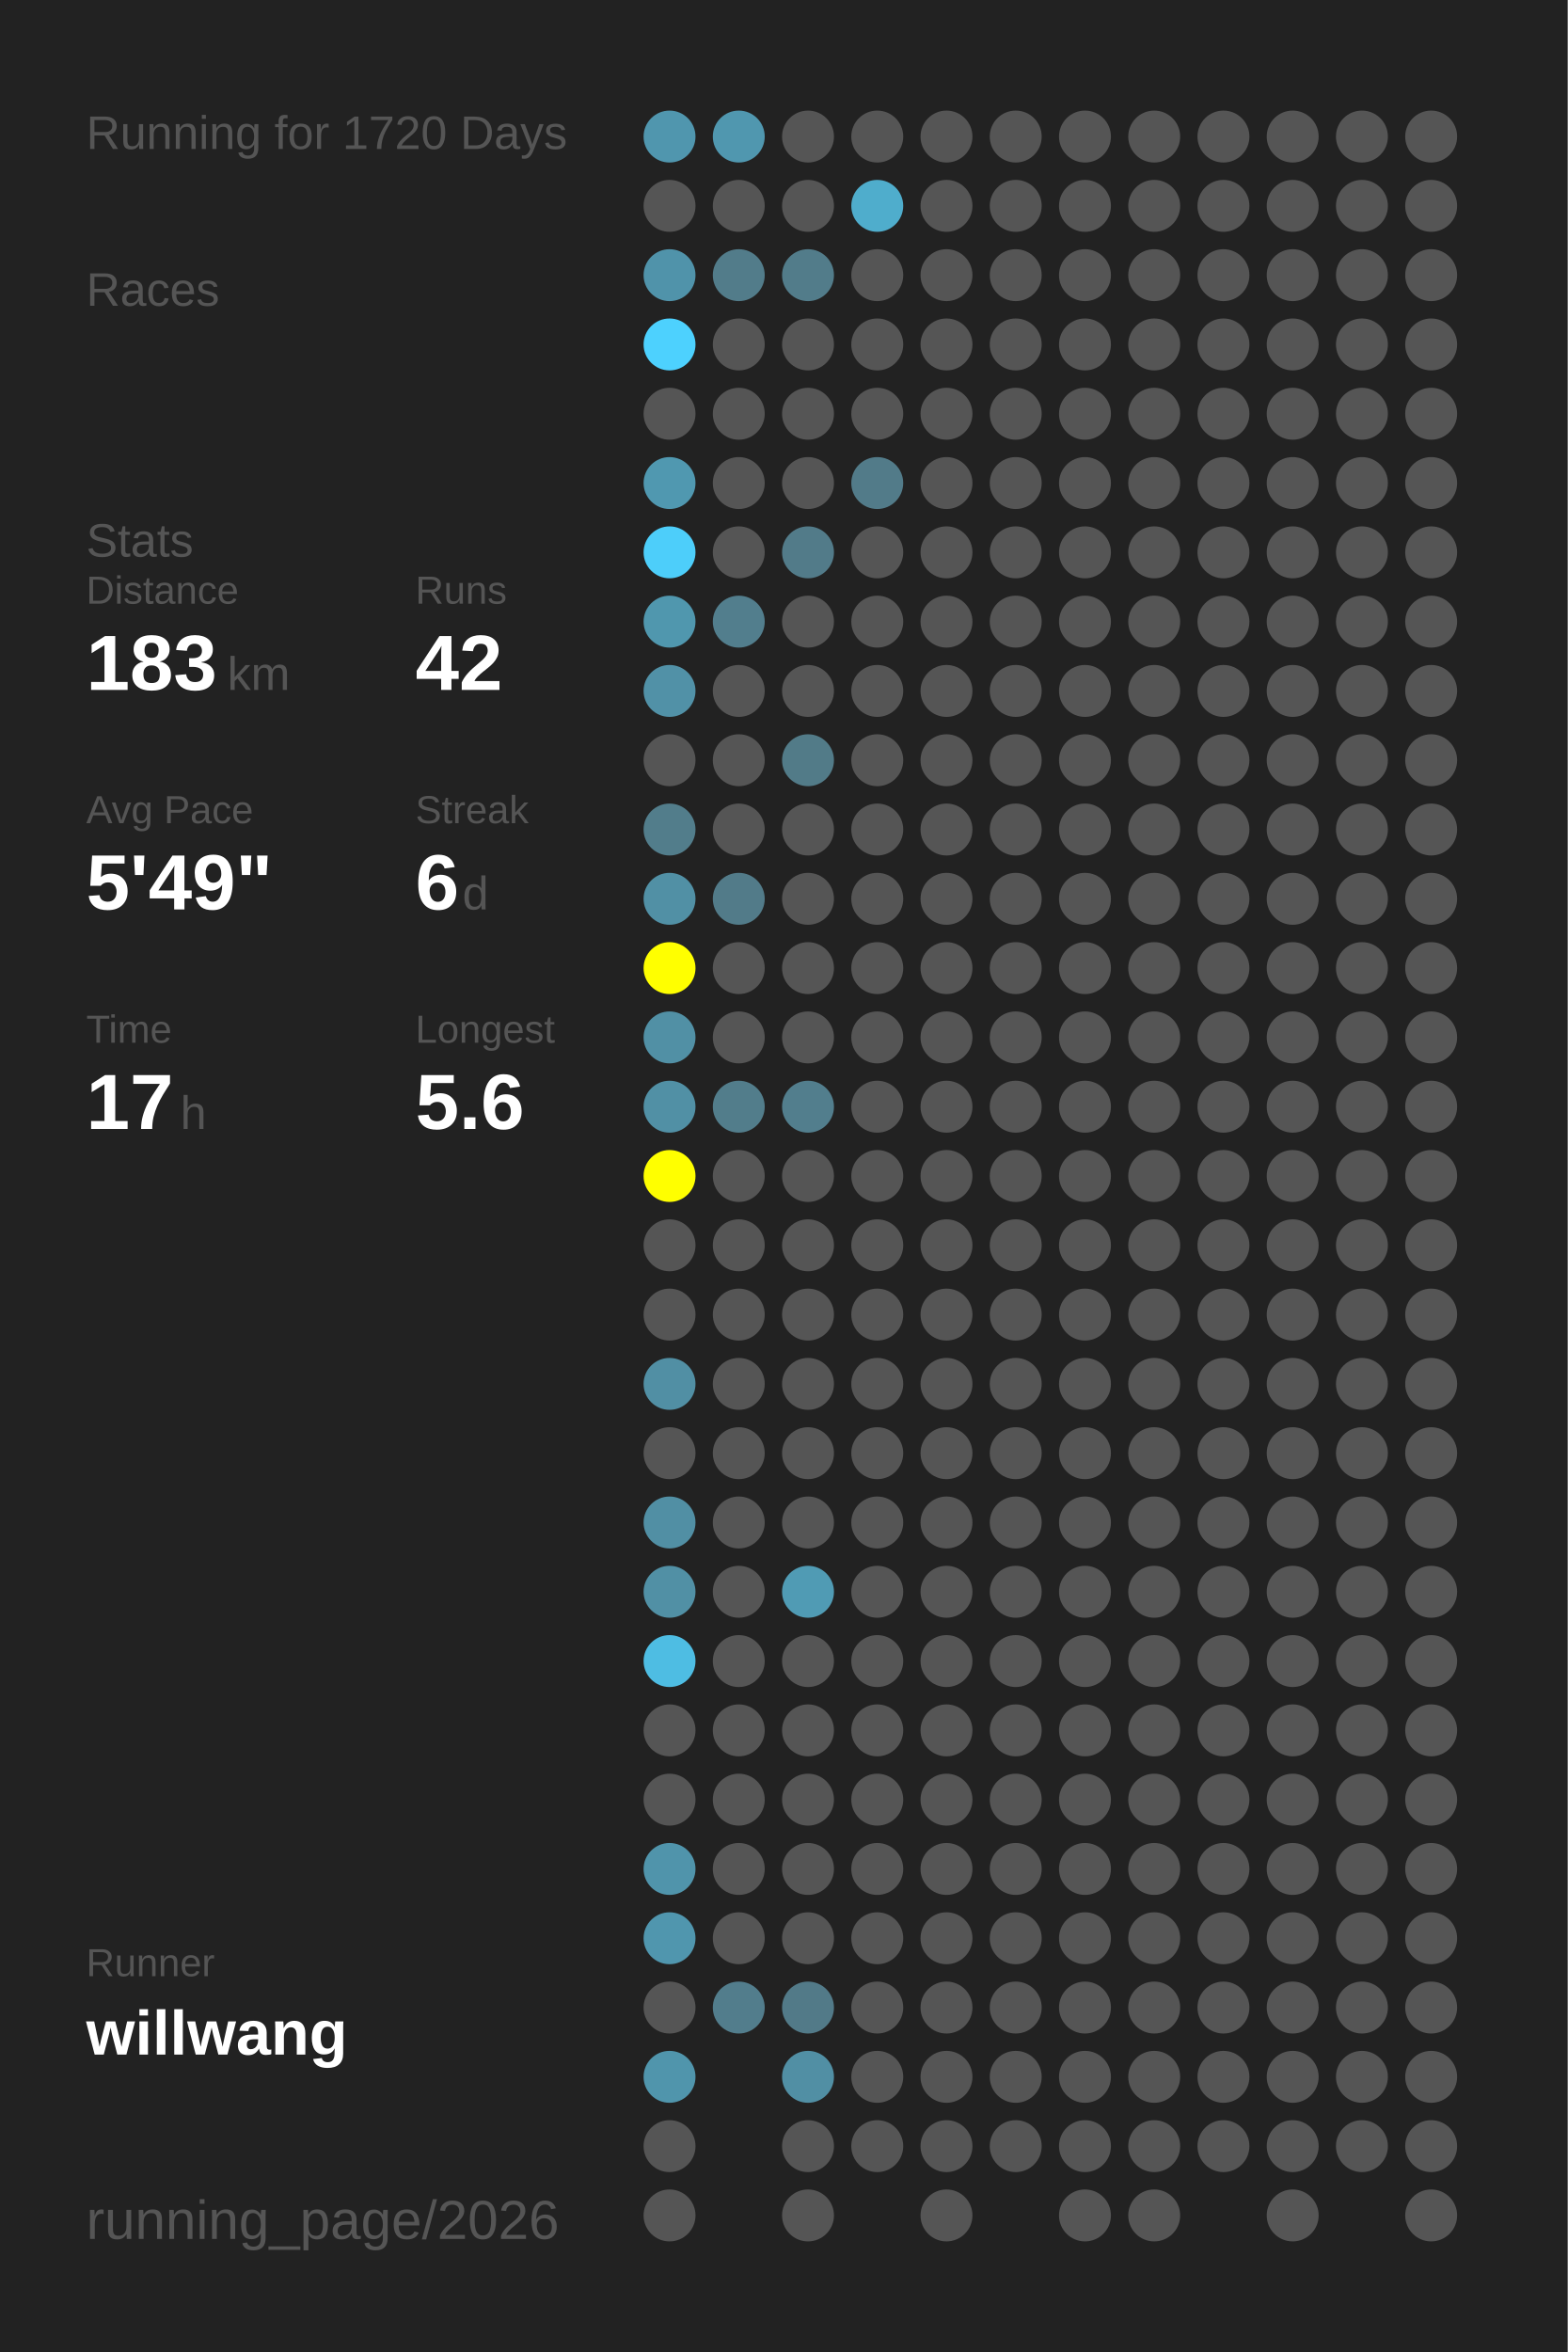
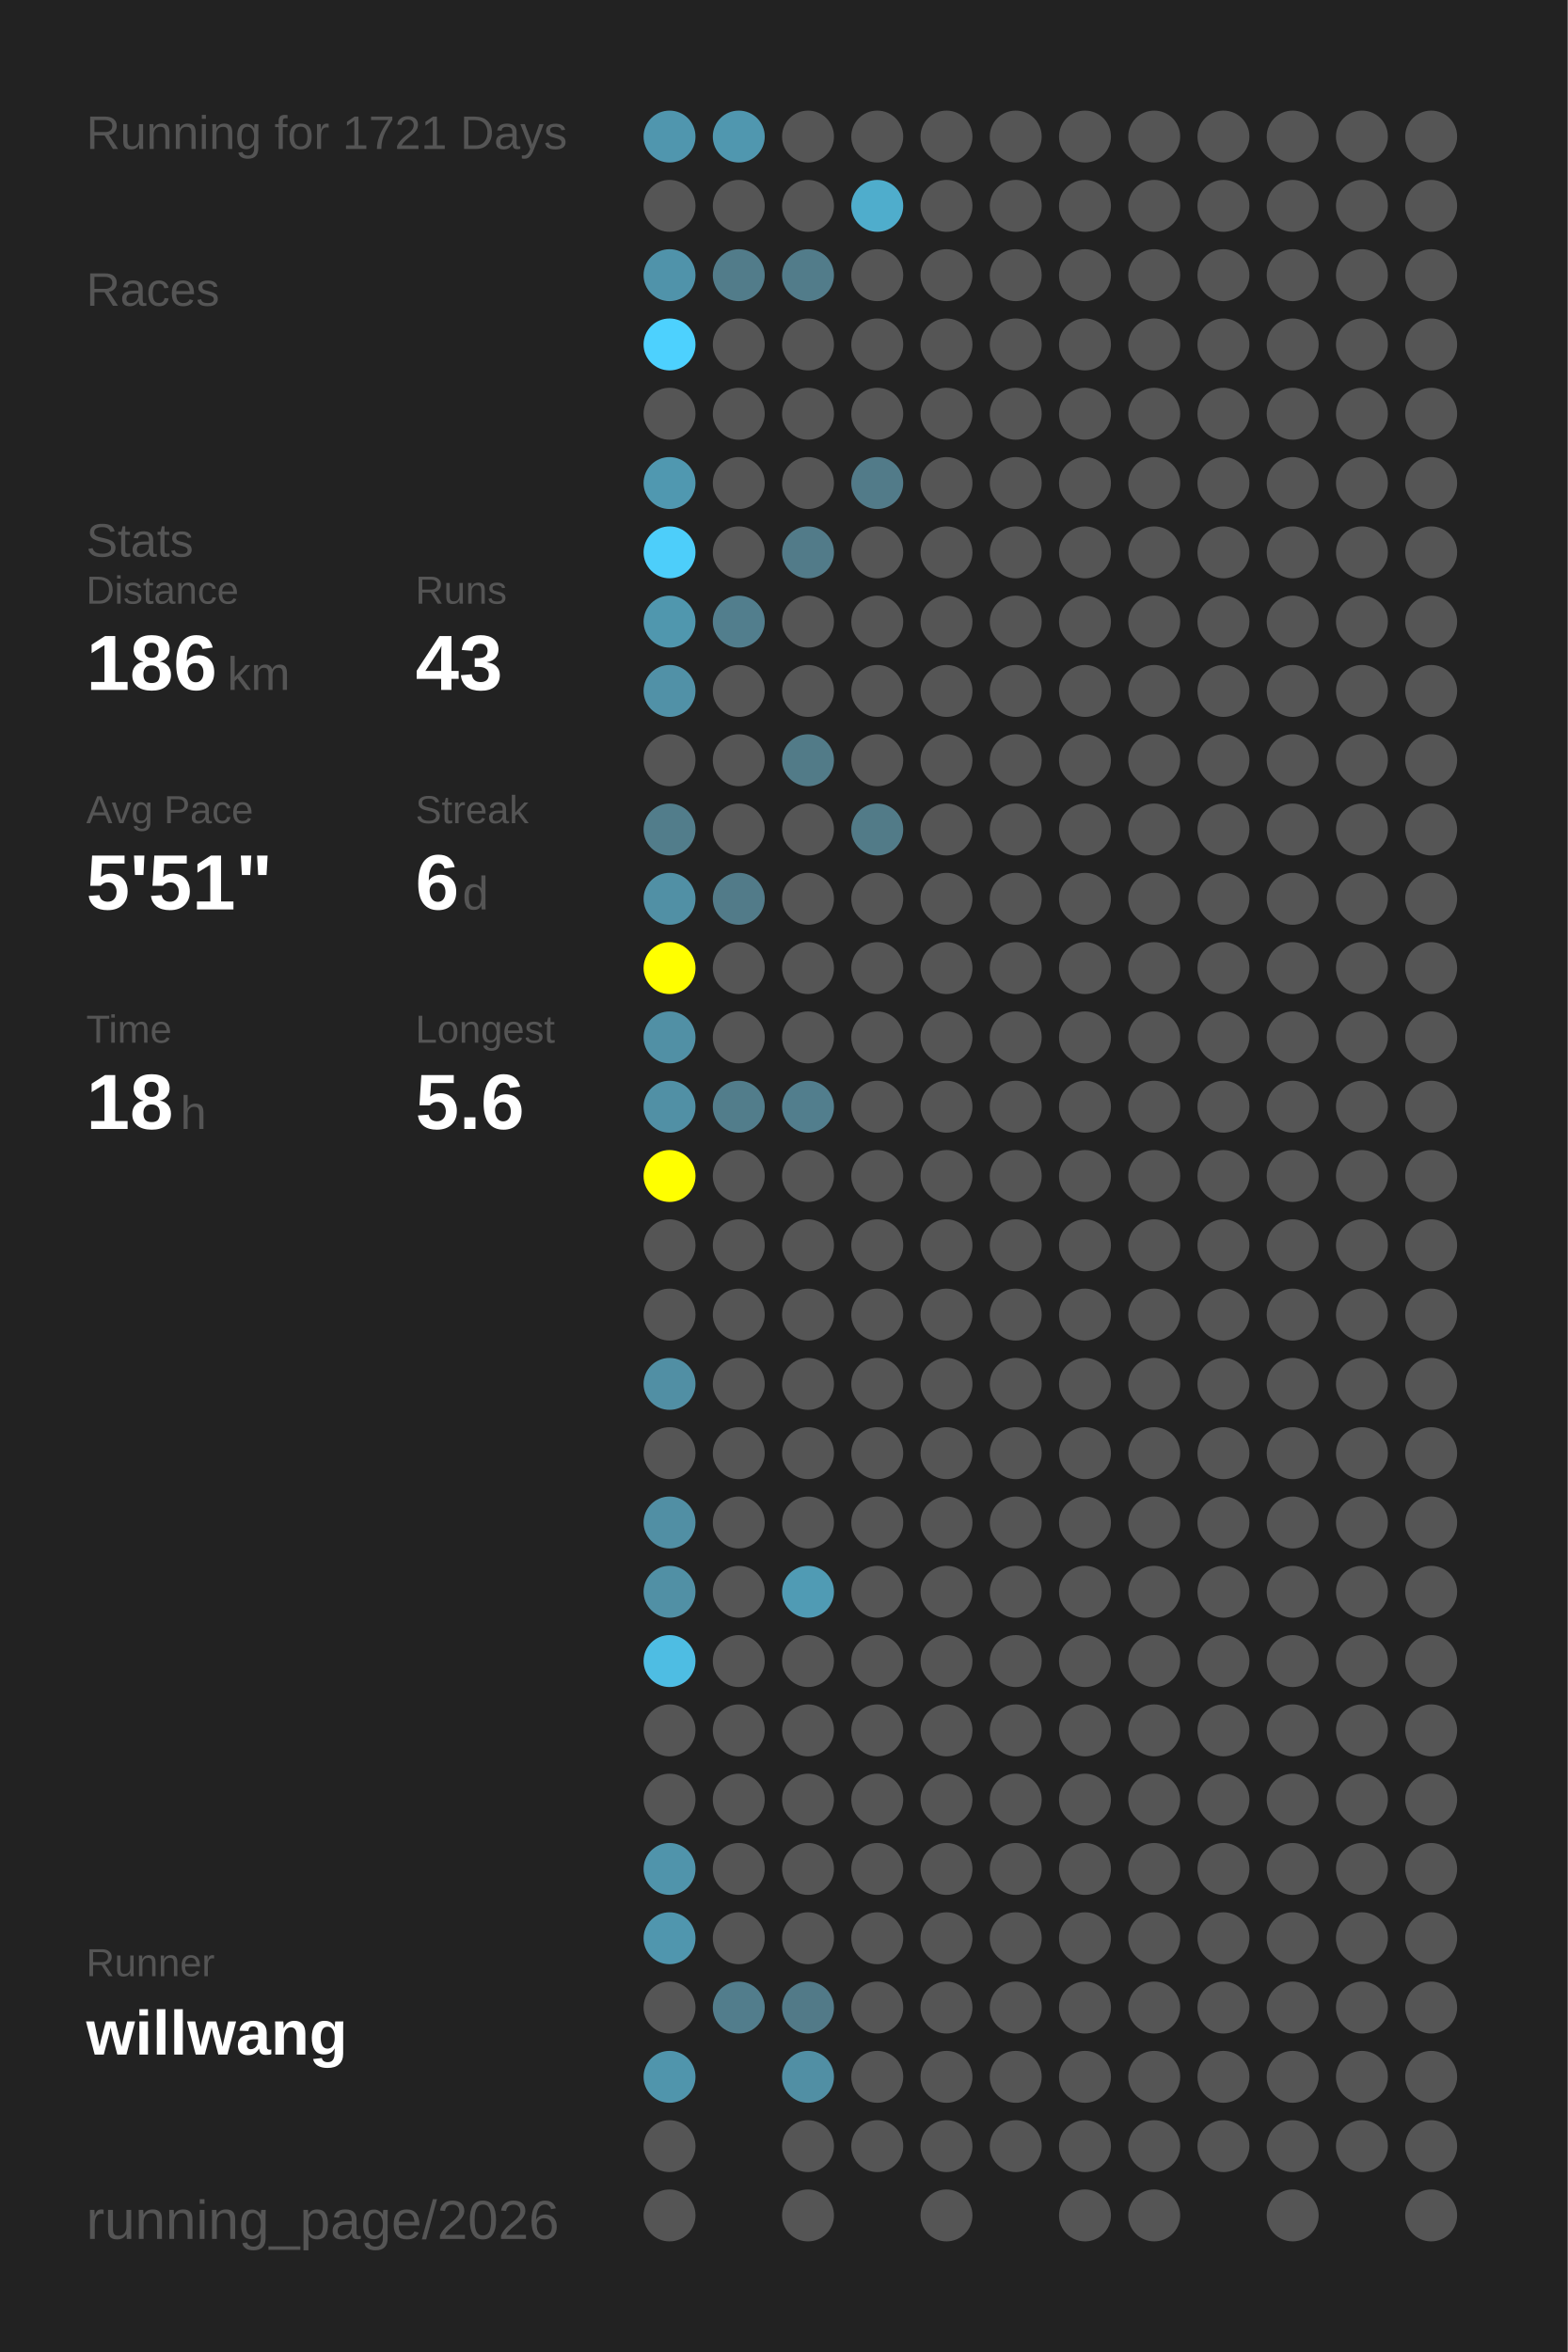
<svg xmlns="http://www.w3.org/2000/svg" baseProfile="full" height="300mm" version="1.1" viewBox="0,0,200,300" width="200mm">
  <defs />
  <rect fill="#222222" height="300" width="200" x="0" y="0" />
-   <text fill="#555555" style="font-size:6px; font-family:Arial;" x="11" y="19">Running for 1720 Days</text>
+   <text fill="#555555" style="font-size:6px; font-family:Arial;" x="11" y="19">Running for 1721 Days</text>
  <text fill="#555555" style="font-size:6px; font-family:Arial;" x="11" y="39">Races</text>
  <text fill="#555555" style="font-size:6px; font-family:Arial;" x="11" y="71">Stats</text>
  <text fill="#555555" style="font-size:5px; font-family:Arial;" x="11" y="77">Distance</text>
-   <text fill="#FFFFFF" style="font-size:10px; font-family:Arial; font-weight:bold;" x="11" y="88">183</text>
+   <text fill="#FFFFFF" style="font-size:10px; font-family:Arial; font-weight:bold;" x="11" y="88">186</text>
  <text fill="#555555" style="font-size:6px; font-family:Arial;" x="29" y="88">km</text>
  <text fill="#555555" style="font-size:5px; font-family:Arial;" x="53" y="77">Runs</text>
-   <text fill="#FFFFFF" style="font-size:10px; font-family:Arial; font-weight:bold;" x="53" y="88">42</text>
+   <text fill="#FFFFFF" style="font-size:10px; font-family:Arial; font-weight:bold;" x="53" y="88">43</text>
  <text fill="#555555" style="font-size:5px; font-family:Arial;" x="11" y="105">Avg Pace</text>
-   <text fill="#FFFFFF" style="font-size:10px; font-family:Arial; font-weight:bold;" x="11" y="116">5'49"</text>
+   <text fill="#FFFFFF" style="font-size:10px; font-family:Arial; font-weight:bold;" x="11" y="116">5'51"</text>
  <text fill="#555555" style="font-size:5px; font-family:Arial;" x="53" y="105">Streak</text>
  <text fill="#FFFFFF" style="font-size:10px; font-family:Arial; font-weight:bold;" x="53" y="116">6</text>
  <text fill="#555555" style="font-size:6px; font-family:Arial;" x="59" y="116">d</text>
  <text fill="#555555" style="font-size:5px; font-family:Arial;" x="11" y="133">Time</text>
-   <text fill="#FFFFFF" style="font-size:10px; font-family:Arial; font-weight:bold;" x="11" y="144">17</text>
+   <text fill="#FFFFFF" style="font-size:10px; font-family:Arial; font-weight:bold;" x="11" y="144">18</text>
  <text fill="#555555" style="font-size:6px; font-family:Arial;" x="23" y="144">h</text>
  <text fill="#555555" style="font-size:5px; font-family:Arial;" x="53" y="133">Longest</text>
  <text fill="#FFFFFF" style="font-size:10px; font-family:Arial; font-weight:bold;" x="53" y="144">5.6</text>
  <text fill="#555555" style="font-size:5px; font-family:Arial;" x="11" y="252.065">Runner</text>
  <text fill="#FFFFFF" style="font-size:8px; font-family:Arial; font-weight:bold;" x="11" y="262.065">willwang</text>
  <text fill="#555555" style="font-size:7px; font-family:Arial;" x="11" y="285.581">running_page/2026</text>
  <circle cx="85.417" cy="17.419" fill="#5096ae" r="3.312" />
  <circle cx="85.417" cy="26.258" fill="#555555" r="3.312" />
  <circle cx="85.417" cy="35.097" fill="#5093aa" r="3.312" />
  <circle cx="85.417" cy="43.935" fill="#4dd1fe" r="3.312" />
  <circle cx="85.417" cy="52.774" fill="#555555" r="3.312" />
  <circle cx="85.417" cy="61.613" fill="#5098b0" r="3.312" />
  <circle cx="85.417" cy="70.452" fill="#4dcefa" r="3.312" />
  <circle cx="85.417" cy="79.29" fill="#5097ae" r="3.312" />
  <circle cx="85.417" cy="88.129" fill="#5191a7" r="3.312" />
  <circle cx="85.417" cy="96.968" fill="#555555" r="3.312" />
  <circle cx="85.417" cy="105.806" fill="#527d8b" r="3.312" />
  <circle cx="85.417" cy="114.645" fill="#5190a5" r="3.312" />
  <circle cx="85.417" cy="123.484" fill="#FFFF00" r="3.312" />
  <circle cx="85.417" cy="132.323" fill="#5190a5" r="3.312" />
  <circle cx="85.417" cy="141.161" fill="#5190a5" r="3.312" />
  <circle cx="85.417" cy="150" fill="#FFFF00" r="3.312" />
  <circle cx="85.417" cy="158.839" fill="#555555" r="3.312" />
  <circle cx="85.417" cy="167.677" fill="#555555" r="3.312" />
  <circle cx="85.417" cy="176.516" fill="#518fa4" r="3.312" />
  <circle cx="85.417" cy="185.355" fill="#555555" r="3.312" />
  <circle cx="85.417" cy="194.194" fill="#518fa4" r="3.312" />
  <circle cx="85.417" cy="203.032" fill="#5190a5" r="3.312" />
  <circle cx="85.417" cy="211.871" fill="#4ebde3" r="3.312" />
  <circle cx="85.417" cy="220.71" fill="#555555" r="3.312" />
  <circle cx="85.417" cy="229.548" fill="#555555" r="3.312" />
  <circle cx="85.417" cy="238.387" fill="#5094ab" r="3.312" />
  <circle cx="85.417" cy="247.226" fill="#5096ae" r="3.312" />
  <circle cx="85.417" cy="256.065" fill="#555555" r="3.312" />
  <circle cx="85.417" cy="264.903" fill="#5095ac" r="3.312" />
  <circle cx="85.417" cy="273.742" fill="#555555" r="3.312" />
  <circle cx="85.417" cy="282.581" fill="#555555" r="3.312" />
  <circle cx="94.25" cy="17.419" fill="#5097af" r="3.312" />
  <circle cx="94.25" cy="26.258" fill="#555555" r="3.312" />
  <circle cx="94.25" cy="35.097" fill="#527c8a" r="3.312" />
  <circle cx="94.25" cy="43.935" fill="#555555" r="3.312" />
  <circle cx="94.25" cy="52.774" fill="#555555" r="3.312" />
  <circle cx="94.25" cy="61.613" fill="#555555" r="3.312" />
  <circle cx="94.25" cy="70.452" fill="#555555" r="3.312" />
  <circle cx="94.25" cy="79.29" fill="#527e8d" r="3.312" />
  <circle cx="94.25" cy="88.129" fill="#555555" r="3.312" />
  <circle cx="94.25" cy="96.968" fill="#555555" r="3.312" />
  <circle cx="94.25" cy="105.806" fill="#555555" r="3.312" />
  <circle cx="94.25" cy="114.645" fill="#527b89" r="3.312" />
  <circle cx="94.25" cy="123.484" fill="#555555" r="3.312" />
  <circle cx="94.25" cy="132.323" fill="#555555" r="3.312" />
  <circle cx="94.25" cy="141.161" fill="#527d8b" r="3.312" />
  <circle cx="94.25" cy="150" fill="#555555" r="3.312" />
  <circle cx="94.25" cy="158.839" fill="#555555" r="3.312" />
  <circle cx="94.25" cy="167.677" fill="#555555" r="3.312" />
  <circle cx="94.25" cy="176.516" fill="#555555" r="3.312" />
  <circle cx="94.25" cy="185.355" fill="#555555" r="3.312" />
  <circle cx="94.25" cy="194.194" fill="#555555" r="3.312" />
  <circle cx="94.25" cy="203.032" fill="#555555" r="3.312" />
  <circle cx="94.25" cy="211.871" fill="#555555" r="3.312" />
  <circle cx="94.25" cy="220.71" fill="#555555" r="3.312" />
  <circle cx="94.25" cy="229.548" fill="#555555" r="3.312" />
  <circle cx="94.25" cy="238.387" fill="#555555" r="3.312" />
  <circle cx="94.25" cy="247.226" fill="#555555" r="3.312" />
  <circle cx="94.25" cy="256.065" fill="#527d8c" r="3.312" />
  <circle cx="103.083" cy="17.419" fill="#555555" r="3.312" />
  <circle cx="103.083" cy="26.258" fill="#555555" r="3.312" />
  <circle cx="103.083" cy="35.097" fill="#527c8a" r="3.312" />
  <circle cx="103.083" cy="43.935" fill="#555555" r="3.312" />
  <circle cx="103.083" cy="52.774" fill="#555555" r="3.312" />
  <circle cx="103.083" cy="61.613" fill="#555555" r="3.312" />
  <circle cx="103.083" cy="70.452" fill="#527b89" r="3.312" />
  <circle cx="103.083" cy="79.29" fill="#555555" r="3.312" />
  <circle cx="103.083" cy="88.129" fill="#555555" r="3.312" />
  <circle cx="103.083" cy="96.968" fill="#527b88" r="3.312" />
  <circle cx="103.083" cy="105.806" fill="#555555" r="3.312" />
  <circle cx="103.083" cy="114.645" fill="#555555" r="3.312" />
  <circle cx="103.083" cy="123.484" fill="#555555" r="3.312" />
  <circle cx="103.083" cy="132.323" fill="#555555" r="3.312" />
  <circle cx="103.083" cy="141.161" fill="#527e8d" r="3.312" />
  <circle cx="103.083" cy="150" fill="#555555" r="3.312" />
  <circle cx="103.083" cy="158.839" fill="#555555" r="3.312" />
  <circle cx="103.083" cy="167.677" fill="#555555" r="3.312" />
  <circle cx="103.083" cy="176.516" fill="#555555" r="3.312" />
  <circle cx="103.083" cy="185.355" fill="#555555" r="3.312" />
  <circle cx="103.083" cy="194.194" fill="#555555" r="3.312" />
  <circle cx="103.083" cy="203.032" fill="#509bb4" r="3.312" />
  <circle cx="103.083" cy="211.871" fill="#555555" r="3.312" />
  <circle cx="103.083" cy="220.71" fill="#555555" r="3.312" />
  <circle cx="103.083" cy="229.548" fill="#555555" r="3.312" />
  <circle cx="103.083" cy="238.387" fill="#555555" r="3.312" />
  <circle cx="103.083" cy="247.226" fill="#555555" r="3.312" />
  <circle cx="103.083" cy="256.065" fill="#527a88" r="3.312" />
  <circle cx="103.083" cy="264.903" fill="#518fa4" r="3.312" />
  <circle cx="103.083" cy="273.742" fill="#555555" r="3.312" />
  <circle cx="103.083" cy="282.581" fill="#555555" r="3.312" />
  <circle cx="111.917" cy="17.419" fill="#555555" r="3.312" />
  <circle cx="111.917" cy="26.258" fill="#4fadcc" r="3.312" />
  <circle cx="111.917" cy="35.097" fill="#555555" r="3.312" />
  <circle cx="111.917" cy="43.935" fill="#555555" r="3.312" />
  <circle cx="111.917" cy="52.774" fill="#555555" r="3.312" />
  <circle cx="111.917" cy="61.613" fill="#527b89" r="3.312" />
  <circle cx="111.917" cy="70.452" fill="#555555" r="3.312" />
  <circle cx="111.917" cy="79.29" fill="#555555" r="3.312" />
  <circle cx="111.917" cy="88.129" fill="#555555" r="3.312" />
  <circle cx="111.917" cy="96.968" fill="#555555" r="3.312" />
-   <circle cx="111.917" cy="105.806" fill="#555555" r="3.312" />
+   <circle cx="111.917" cy="105.806" fill="#527b88" r="3.312" />
  <circle cx="111.917" cy="114.645" fill="#555555" r="3.312" />
  <circle cx="111.917" cy="123.484" fill="#555555" r="3.312" />
  <circle cx="111.917" cy="132.323" fill="#555555" r="3.312" />
  <circle cx="111.917" cy="141.161" fill="#555555" r="3.312" />
  <circle cx="111.917" cy="150" fill="#555555" r="3.312" />
  <circle cx="111.917" cy="158.839" fill="#555555" r="3.312" />
  <circle cx="111.917" cy="167.677" fill="#555555" r="3.312" />
  <circle cx="111.917" cy="176.516" fill="#555555" r="3.312" />
  <circle cx="111.917" cy="185.355" fill="#555555" r="3.312" />
  <circle cx="111.917" cy="194.194" fill="#555555" r="3.312" />
  <circle cx="111.917" cy="203.032" fill="#555555" r="3.312" />
  <circle cx="111.917" cy="211.871" fill="#555555" r="3.312" />
  <circle cx="111.917" cy="220.71" fill="#555555" r="3.312" />
  <circle cx="111.917" cy="229.548" fill="#555555" r="3.312" />
  <circle cx="111.917" cy="238.387" fill="#555555" r="3.312" />
  <circle cx="111.917" cy="247.226" fill="#555555" r="3.312" />
  <circle cx="111.917" cy="256.065" fill="#555555" r="3.312" />
  <circle cx="111.917" cy="264.903" fill="#555555" r="3.312" />
  <circle cx="111.917" cy="273.742" fill="#555555" r="3.312" />
  <circle cx="120.75" cy="17.419" fill="#555555" r="3.312" />
  <circle cx="120.75" cy="26.258" fill="#555555" r="3.312" />
  <circle cx="120.75" cy="35.097" fill="#555555" r="3.312" />
  <circle cx="120.75" cy="43.935" fill="#555555" r="3.312" />
  <circle cx="120.75" cy="52.774" fill="#555555" r="3.312" />
  <circle cx="120.75" cy="61.613" fill="#555555" r="3.312" />
  <circle cx="120.75" cy="70.452" fill="#555555" r="3.312" />
  <circle cx="120.75" cy="79.29" fill="#555555" r="3.312" />
  <circle cx="120.75" cy="88.129" fill="#555555" r="3.312" />
  <circle cx="120.75" cy="96.968" fill="#555555" r="3.312" />
  <circle cx="120.75" cy="105.806" fill="#555555" r="3.312" />
  <circle cx="120.75" cy="114.645" fill="#555555" r="3.312" />
  <circle cx="120.75" cy="123.484" fill="#555555" r="3.312" />
  <circle cx="120.75" cy="132.323" fill="#555555" r="3.312" />
  <circle cx="120.75" cy="141.161" fill="#555555" r="3.312" />
  <circle cx="120.75" cy="150" fill="#555555" r="3.312" />
  <circle cx="120.75" cy="158.839" fill="#555555" r="3.312" />
  <circle cx="120.75" cy="167.677" fill="#555555" r="3.312" />
  <circle cx="120.75" cy="176.516" fill="#555555" r="3.312" />
  <circle cx="120.75" cy="185.355" fill="#555555" r="3.312" />
  <circle cx="120.75" cy="194.194" fill="#555555" r="3.312" />
  <circle cx="120.75" cy="203.032" fill="#555555" r="3.312" />
  <circle cx="120.75" cy="211.871" fill="#555555" r="3.312" />
  <circle cx="120.75" cy="220.71" fill="#555555" r="3.312" />
  <circle cx="120.75" cy="229.548" fill="#555555" r="3.312" />
  <circle cx="120.75" cy="238.387" fill="#555555" r="3.312" />
  <circle cx="120.75" cy="247.226" fill="#555555" r="3.312" />
  <circle cx="120.75" cy="256.065" fill="#555555" r="3.312" />
  <circle cx="120.75" cy="264.903" fill="#555555" r="3.312" />
  <circle cx="120.75" cy="273.742" fill="#555555" r="3.312" />
  <circle cx="120.75" cy="282.581" fill="#555555" r="3.312" />
  <circle cx="129.583" cy="17.419" fill="#555555" r="3.312" />
  <circle cx="129.583" cy="26.258" fill="#555555" r="3.312" />
  <circle cx="129.583" cy="35.097" fill="#555555" r="3.312" />
  <circle cx="129.583" cy="43.935" fill="#555555" r="3.312" />
  <circle cx="129.583" cy="52.774" fill="#555555" r="3.312" />
  <circle cx="129.583" cy="61.613" fill="#555555" r="3.312" />
  <circle cx="129.583" cy="70.452" fill="#555555" r="3.312" />
  <circle cx="129.583" cy="79.29" fill="#555555" r="3.312" />
  <circle cx="129.583" cy="88.129" fill="#555555" r="3.312" />
  <circle cx="129.583" cy="96.968" fill="#555555" r="3.312" />
  <circle cx="129.583" cy="105.806" fill="#555555" r="3.312" />
  <circle cx="129.583" cy="114.645" fill="#555555" r="3.312" />
  <circle cx="129.583" cy="123.484" fill="#555555" r="3.312" />
  <circle cx="129.583" cy="132.323" fill="#555555" r="3.312" />
  <circle cx="129.583" cy="141.161" fill="#555555" r="3.312" />
  <circle cx="129.583" cy="150" fill="#555555" r="3.312" />
  <circle cx="129.583" cy="158.839" fill="#555555" r="3.312" />
  <circle cx="129.583" cy="167.677" fill="#555555" r="3.312" />
  <circle cx="129.583" cy="176.516" fill="#555555" r="3.312" />
  <circle cx="129.583" cy="185.355" fill="#555555" r="3.312" />
  <circle cx="129.583" cy="194.194" fill="#555555" r="3.312" />
  <circle cx="129.583" cy="203.032" fill="#555555" r="3.312" />
  <circle cx="129.583" cy="211.871" fill="#555555" r="3.312" />
  <circle cx="129.583" cy="220.71" fill="#555555" r="3.312" />
  <circle cx="129.583" cy="229.548" fill="#555555" r="3.312" />
  <circle cx="129.583" cy="238.387" fill="#555555" r="3.312" />
  <circle cx="129.583" cy="247.226" fill="#555555" r="3.312" />
  <circle cx="129.583" cy="256.065" fill="#555555" r="3.312" />
  <circle cx="129.583" cy="264.903" fill="#555555" r="3.312" />
  <circle cx="129.583" cy="273.742" fill="#555555" r="3.312" />
  <circle cx="138.417" cy="17.419" fill="#555555" r="3.312" />
  <circle cx="138.417" cy="26.258" fill="#555555" r="3.312" />
  <circle cx="138.417" cy="35.097" fill="#555555" r="3.312" />
  <circle cx="138.417" cy="43.935" fill="#555555" r="3.312" />
  <circle cx="138.417" cy="52.774" fill="#555555" r="3.312" />
  <circle cx="138.417" cy="61.613" fill="#555555" r="3.312" />
  <circle cx="138.417" cy="70.452" fill="#555555" r="3.312" />
  <circle cx="138.417" cy="79.29" fill="#555555" r="3.312" />
  <circle cx="138.417" cy="88.129" fill="#555555" r="3.312" />
  <circle cx="138.417" cy="96.968" fill="#555555" r="3.312" />
  <circle cx="138.417" cy="105.806" fill="#555555" r="3.312" />
  <circle cx="138.417" cy="114.645" fill="#555555" r="3.312" />
  <circle cx="138.417" cy="123.484" fill="#555555" r="3.312" />
  <circle cx="138.417" cy="132.323" fill="#555555" r="3.312" />
  <circle cx="138.417" cy="141.161" fill="#555555" r="3.312" />
  <circle cx="138.417" cy="150" fill="#555555" r="3.312" />
  <circle cx="138.417" cy="158.839" fill="#555555" r="3.312" />
  <circle cx="138.417" cy="167.677" fill="#555555" r="3.312" />
  <circle cx="138.417" cy="176.516" fill="#555555" r="3.312" />
  <circle cx="138.417" cy="185.355" fill="#555555" r="3.312" />
  <circle cx="138.417" cy="194.194" fill="#555555" r="3.312" />
  <circle cx="138.417" cy="203.032" fill="#555555" r="3.312" />
  <circle cx="138.417" cy="211.871" fill="#555555" r="3.312" />
  <circle cx="138.417" cy="220.71" fill="#555555" r="3.312" />
  <circle cx="138.417" cy="229.548" fill="#555555" r="3.312" />
  <circle cx="138.417" cy="238.387" fill="#555555" r="3.312" />
  <circle cx="138.417" cy="247.226" fill="#555555" r="3.312" />
  <circle cx="138.417" cy="256.065" fill="#555555" r="3.312" />
  <circle cx="138.417" cy="264.903" fill="#555555" r="3.312" />
  <circle cx="138.417" cy="273.742" fill="#555555" r="3.312" />
  <circle cx="138.417" cy="282.581" fill="#555555" r="3.312" />
  <circle cx="147.25" cy="17.419" fill="#555555" r="3.312" />
  <circle cx="147.25" cy="26.258" fill="#555555" r="3.312" />
  <circle cx="147.25" cy="35.097" fill="#555555" r="3.312" />
  <circle cx="147.25" cy="43.935" fill="#555555" r="3.312" />
  <circle cx="147.25" cy="52.774" fill="#555555" r="3.312" />
  <circle cx="147.25" cy="61.613" fill="#555555" r="3.312" />
  <circle cx="147.25" cy="70.452" fill="#555555" r="3.312" />
  <circle cx="147.25" cy="79.29" fill="#555555" r="3.312" />
  <circle cx="147.25" cy="88.129" fill="#555555" r="3.312" />
  <circle cx="147.25" cy="96.968" fill="#555555" r="3.312" />
  <circle cx="147.25" cy="105.806" fill="#555555" r="3.312" />
  <circle cx="147.25" cy="114.645" fill="#555555" r="3.312" />
  <circle cx="147.25" cy="123.484" fill="#555555" r="3.312" />
  <circle cx="147.25" cy="132.323" fill="#555555" r="3.312" />
  <circle cx="147.25" cy="141.161" fill="#555555" r="3.312" />
  <circle cx="147.25" cy="150" fill="#555555" r="3.312" />
  <circle cx="147.25" cy="158.839" fill="#555555" r="3.312" />
  <circle cx="147.25" cy="167.677" fill="#555555" r="3.312" />
  <circle cx="147.25" cy="176.516" fill="#555555" r="3.312" />
  <circle cx="147.25" cy="185.355" fill="#555555" r="3.312" />
  <circle cx="147.25" cy="194.194" fill="#555555" r="3.312" />
  <circle cx="147.25" cy="203.032" fill="#555555" r="3.312" />
  <circle cx="147.25" cy="211.871" fill="#555555" r="3.312" />
  <circle cx="147.25" cy="220.71" fill="#555555" r="3.312" />
  <circle cx="147.25" cy="229.548" fill="#555555" r="3.312" />
  <circle cx="147.25" cy="238.387" fill="#555555" r="3.312" />
  <circle cx="147.25" cy="247.226" fill="#555555" r="3.312" />
  <circle cx="147.25" cy="256.065" fill="#555555" r="3.312" />
  <circle cx="147.25" cy="264.903" fill="#555555" r="3.312" />
  <circle cx="147.25" cy="273.742" fill="#555555" r="3.312" />
  <circle cx="147.25" cy="282.581" fill="#555555" r="3.312" />
  <circle cx="156.083" cy="17.419" fill="#555555" r="3.312" />
  <circle cx="156.083" cy="26.258" fill="#555555" r="3.312" />
  <circle cx="156.083" cy="35.097" fill="#555555" r="3.312" />
  <circle cx="156.083" cy="43.935" fill="#555555" r="3.312" />
  <circle cx="156.083" cy="52.774" fill="#555555" r="3.312" />
  <circle cx="156.083" cy="61.613" fill="#555555" r="3.312" />
  <circle cx="156.083" cy="70.452" fill="#555555" r="3.312" />
  <circle cx="156.083" cy="79.29" fill="#555555" r="3.312" />
  <circle cx="156.083" cy="88.129" fill="#555555" r="3.312" />
  <circle cx="156.083" cy="96.968" fill="#555555" r="3.312" />
  <circle cx="156.083" cy="105.806" fill="#555555" r="3.312" />
  <circle cx="156.083" cy="114.645" fill="#555555" r="3.312" />
  <circle cx="156.083" cy="123.484" fill="#555555" r="3.312" />
  <circle cx="156.083" cy="132.323" fill="#555555" r="3.312" />
  <circle cx="156.083" cy="141.161" fill="#555555" r="3.312" />
  <circle cx="156.083" cy="150" fill="#555555" r="3.312" />
  <circle cx="156.083" cy="158.839" fill="#555555" r="3.312" />
  <circle cx="156.083" cy="167.677" fill="#555555" r="3.312" />
  <circle cx="156.083" cy="176.516" fill="#555555" r="3.312" />
  <circle cx="156.083" cy="185.355" fill="#555555" r="3.312" />
  <circle cx="156.083" cy="194.194" fill="#555555" r="3.312" />
  <circle cx="156.083" cy="203.032" fill="#555555" r="3.312" />
  <circle cx="156.083" cy="211.871" fill="#555555" r="3.312" />
  <circle cx="156.083" cy="220.71" fill="#555555" r="3.312" />
  <circle cx="156.083" cy="229.548" fill="#555555" r="3.312" />
  <circle cx="156.083" cy="238.387" fill="#555555" r="3.312" />
  <circle cx="156.083" cy="247.226" fill="#555555" r="3.312" />
  <circle cx="156.083" cy="256.065" fill="#555555" r="3.312" />
  <circle cx="156.083" cy="264.903" fill="#555555" r="3.312" />
  <circle cx="156.083" cy="273.742" fill="#555555" r="3.312" />
  <circle cx="164.917" cy="17.419" fill="#555555" r="3.312" />
  <circle cx="164.917" cy="26.258" fill="#555555" r="3.312" />
  <circle cx="164.917" cy="35.097" fill="#555555" r="3.312" />
  <circle cx="164.917" cy="43.935" fill="#555555" r="3.312" />
  <circle cx="164.917" cy="52.774" fill="#555555" r="3.312" />
  <circle cx="164.917" cy="61.613" fill="#555555" r="3.312" />
  <circle cx="164.917" cy="70.452" fill="#555555" r="3.312" />
  <circle cx="164.917" cy="79.29" fill="#555555" r="3.312" />
  <circle cx="164.917" cy="88.129" fill="#555555" r="3.312" />
  <circle cx="164.917" cy="96.968" fill="#555555" r="3.312" />
  <circle cx="164.917" cy="105.806" fill="#555555" r="3.312" />
  <circle cx="164.917" cy="114.645" fill="#555555" r="3.312" />
  <circle cx="164.917" cy="123.484" fill="#555555" r="3.312" />
  <circle cx="164.917" cy="132.323" fill="#555555" r="3.312" />
  <circle cx="164.917" cy="141.161" fill="#555555" r="3.312" />
  <circle cx="164.917" cy="150" fill="#555555" r="3.312" />
  <circle cx="164.917" cy="158.839" fill="#555555" r="3.312" />
  <circle cx="164.917" cy="167.677" fill="#555555" r="3.312" />
  <circle cx="164.917" cy="176.516" fill="#555555" r="3.312" />
  <circle cx="164.917" cy="185.355" fill="#555555" r="3.312" />
  <circle cx="164.917" cy="194.194" fill="#555555" r="3.312" />
  <circle cx="164.917" cy="203.032" fill="#555555" r="3.312" />
  <circle cx="164.917" cy="211.871" fill="#555555" r="3.312" />
  <circle cx="164.917" cy="220.71" fill="#555555" r="3.312" />
  <circle cx="164.917" cy="229.548" fill="#555555" r="3.312" />
  <circle cx="164.917" cy="238.387" fill="#555555" r="3.312" />
  <circle cx="164.917" cy="247.226" fill="#555555" r="3.312" />
  <circle cx="164.917" cy="256.065" fill="#555555" r="3.312" />
  <circle cx="164.917" cy="264.903" fill="#555555" r="3.312" />
  <circle cx="164.917" cy="273.742" fill="#555555" r="3.312" />
  <circle cx="164.917" cy="282.581" fill="#555555" r="3.312" />
  <circle cx="173.75" cy="17.419" fill="#555555" r="3.312" />
  <circle cx="173.75" cy="26.258" fill="#555555" r="3.312" />
  <circle cx="173.75" cy="35.097" fill="#555555" r="3.312" />
  <circle cx="173.75" cy="43.935" fill="#555555" r="3.312" />
  <circle cx="173.75" cy="52.774" fill="#555555" r="3.312" />
  <circle cx="173.75" cy="61.613" fill="#555555" r="3.312" />
  <circle cx="173.75" cy="70.452" fill="#555555" r="3.312" />
  <circle cx="173.75" cy="79.29" fill="#555555" r="3.312" />
  <circle cx="173.75" cy="88.129" fill="#555555" r="3.312" />
  <circle cx="173.75" cy="96.968" fill="#555555" r="3.312" />
  <circle cx="173.75" cy="105.806" fill="#555555" r="3.312" />
  <circle cx="173.75" cy="114.645" fill="#555555" r="3.312" />
  <circle cx="173.75" cy="123.484" fill="#555555" r="3.312" />
  <circle cx="173.75" cy="132.323" fill="#555555" r="3.312" />
  <circle cx="173.75" cy="141.161" fill="#555555" r="3.312" />
  <circle cx="173.75" cy="150" fill="#555555" r="3.312" />
  <circle cx="173.75" cy="158.839" fill="#555555" r="3.312" />
  <circle cx="173.75" cy="167.677" fill="#555555" r="3.312" />
  <circle cx="173.75" cy="176.516" fill="#555555" r="3.312" />
  <circle cx="173.75" cy="185.355" fill="#555555" r="3.312" />
  <circle cx="173.75" cy="194.194" fill="#555555" r="3.312" />
  <circle cx="173.75" cy="203.032" fill="#555555" r="3.312" />
  <circle cx="173.75" cy="211.871" fill="#555555" r="3.312" />
  <circle cx="173.75" cy="220.71" fill="#555555" r="3.312" />
  <circle cx="173.75" cy="229.548" fill="#555555" r="3.312" />
  <circle cx="173.75" cy="238.387" fill="#555555" r="3.312" />
  <circle cx="173.75" cy="247.226" fill="#555555" r="3.312" />
  <circle cx="173.75" cy="256.065" fill="#555555" r="3.312" />
  <circle cx="173.75" cy="264.903" fill="#555555" r="3.312" />
  <circle cx="173.75" cy="273.742" fill="#555555" r="3.312" />
  <circle cx="182.583" cy="17.419" fill="#555555" r="3.312" />
  <circle cx="182.583" cy="26.258" fill="#555555" r="3.312" />
  <circle cx="182.583" cy="35.097" fill="#555555" r="3.312" />
  <circle cx="182.583" cy="43.935" fill="#555555" r="3.312" />
  <circle cx="182.583" cy="52.774" fill="#555555" r="3.312" />
  <circle cx="182.583" cy="61.613" fill="#555555" r="3.312" />
  <circle cx="182.583" cy="70.452" fill="#555555" r="3.312" />
  <circle cx="182.583" cy="79.29" fill="#555555" r="3.312" />
  <circle cx="182.583" cy="88.129" fill="#555555" r="3.312" />
  <circle cx="182.583" cy="96.968" fill="#555555" r="3.312" />
  <circle cx="182.583" cy="105.806" fill="#555555" r="3.312" />
  <circle cx="182.583" cy="114.645" fill="#555555" r="3.312" />
  <circle cx="182.583" cy="123.484" fill="#555555" r="3.312" />
  <circle cx="182.583" cy="132.323" fill="#555555" r="3.312" />
  <circle cx="182.583" cy="141.161" fill="#555555" r="3.312" />
  <circle cx="182.583" cy="150" fill="#555555" r="3.312" />
  <circle cx="182.583" cy="158.839" fill="#555555" r="3.312" />
  <circle cx="182.583" cy="167.677" fill="#555555" r="3.312" />
  <circle cx="182.583" cy="176.516" fill="#555555" r="3.312" />
  <circle cx="182.583" cy="185.355" fill="#555555" r="3.312" />
  <circle cx="182.583" cy="194.194" fill="#555555" r="3.312" />
  <circle cx="182.583" cy="203.032" fill="#555555" r="3.312" />
  <circle cx="182.583" cy="211.871" fill="#555555" r="3.312" />
  <circle cx="182.583" cy="220.71" fill="#555555" r="3.312" />
  <circle cx="182.583" cy="229.548" fill="#555555" r="3.312" />
  <circle cx="182.583" cy="238.387" fill="#555555" r="3.312" />
  <circle cx="182.583" cy="247.226" fill="#555555" r="3.312" />
  <circle cx="182.583" cy="256.065" fill="#555555" r="3.312" />
  <circle cx="182.583" cy="264.903" fill="#555555" r="3.312" />
  <circle cx="182.583" cy="273.742" fill="#555555" r="3.312" />
  <circle cx="182.583" cy="282.581" fill="#555555" r="3.312" />
</svg>
